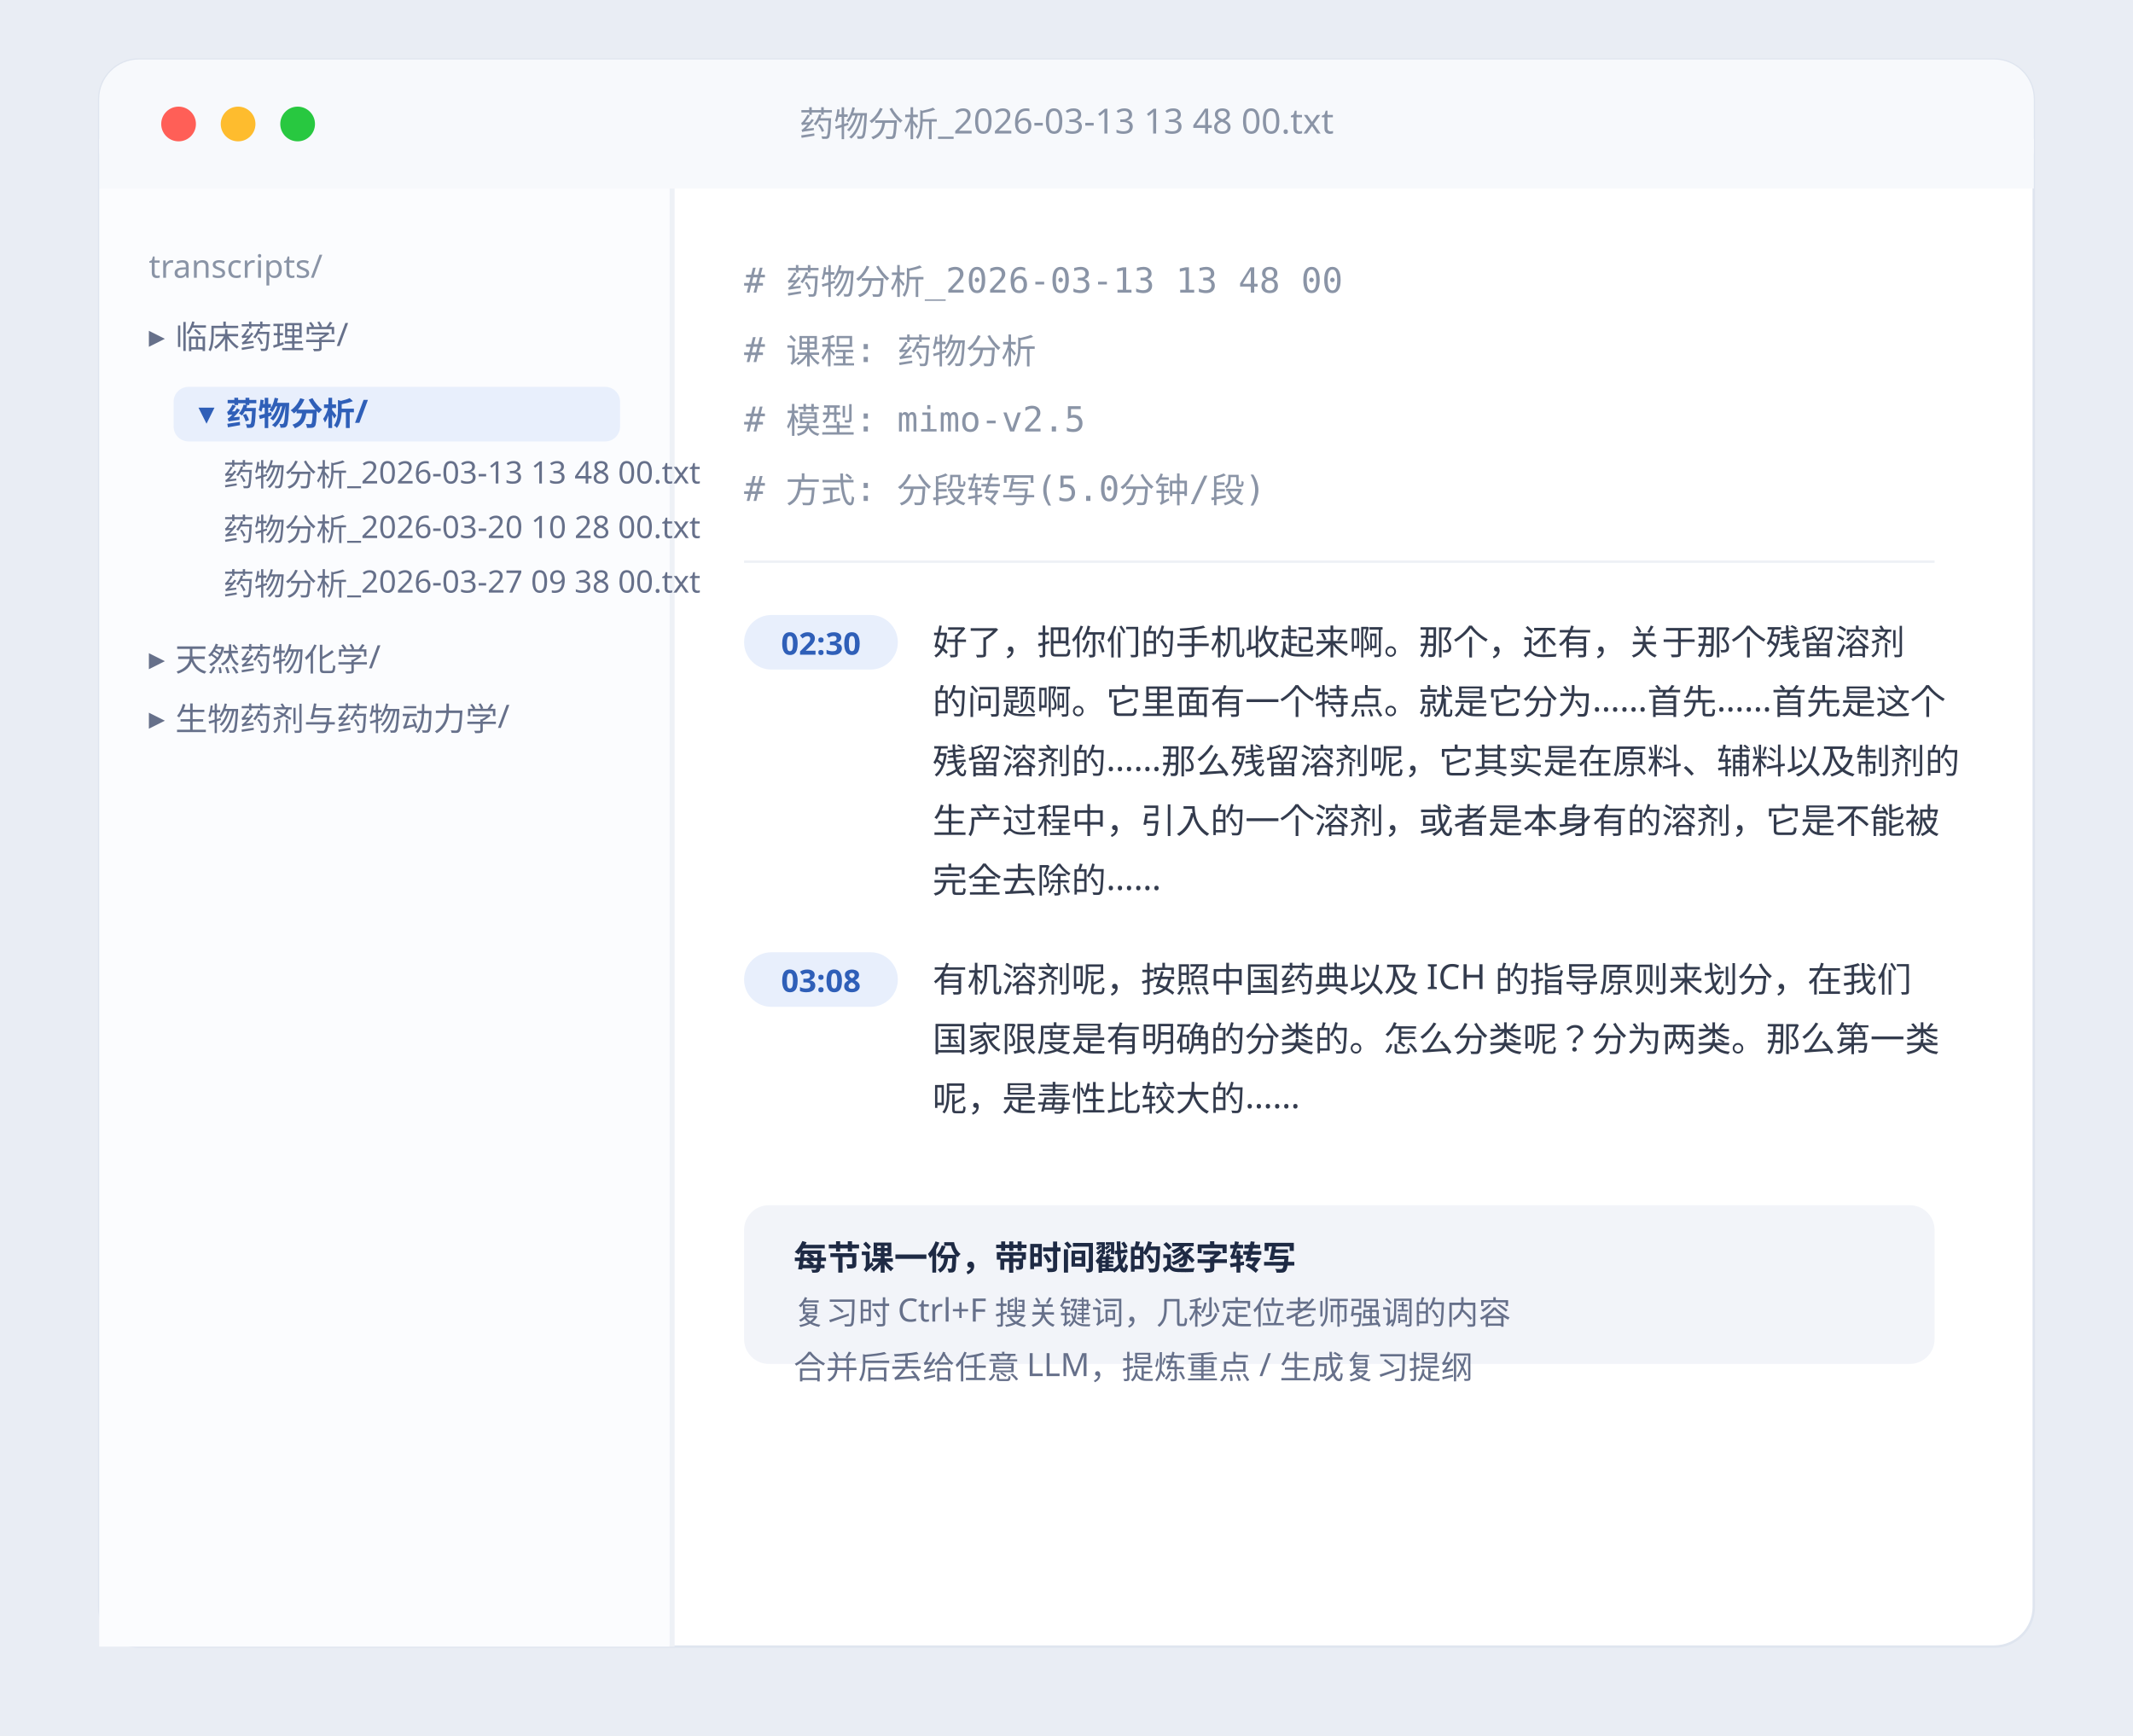
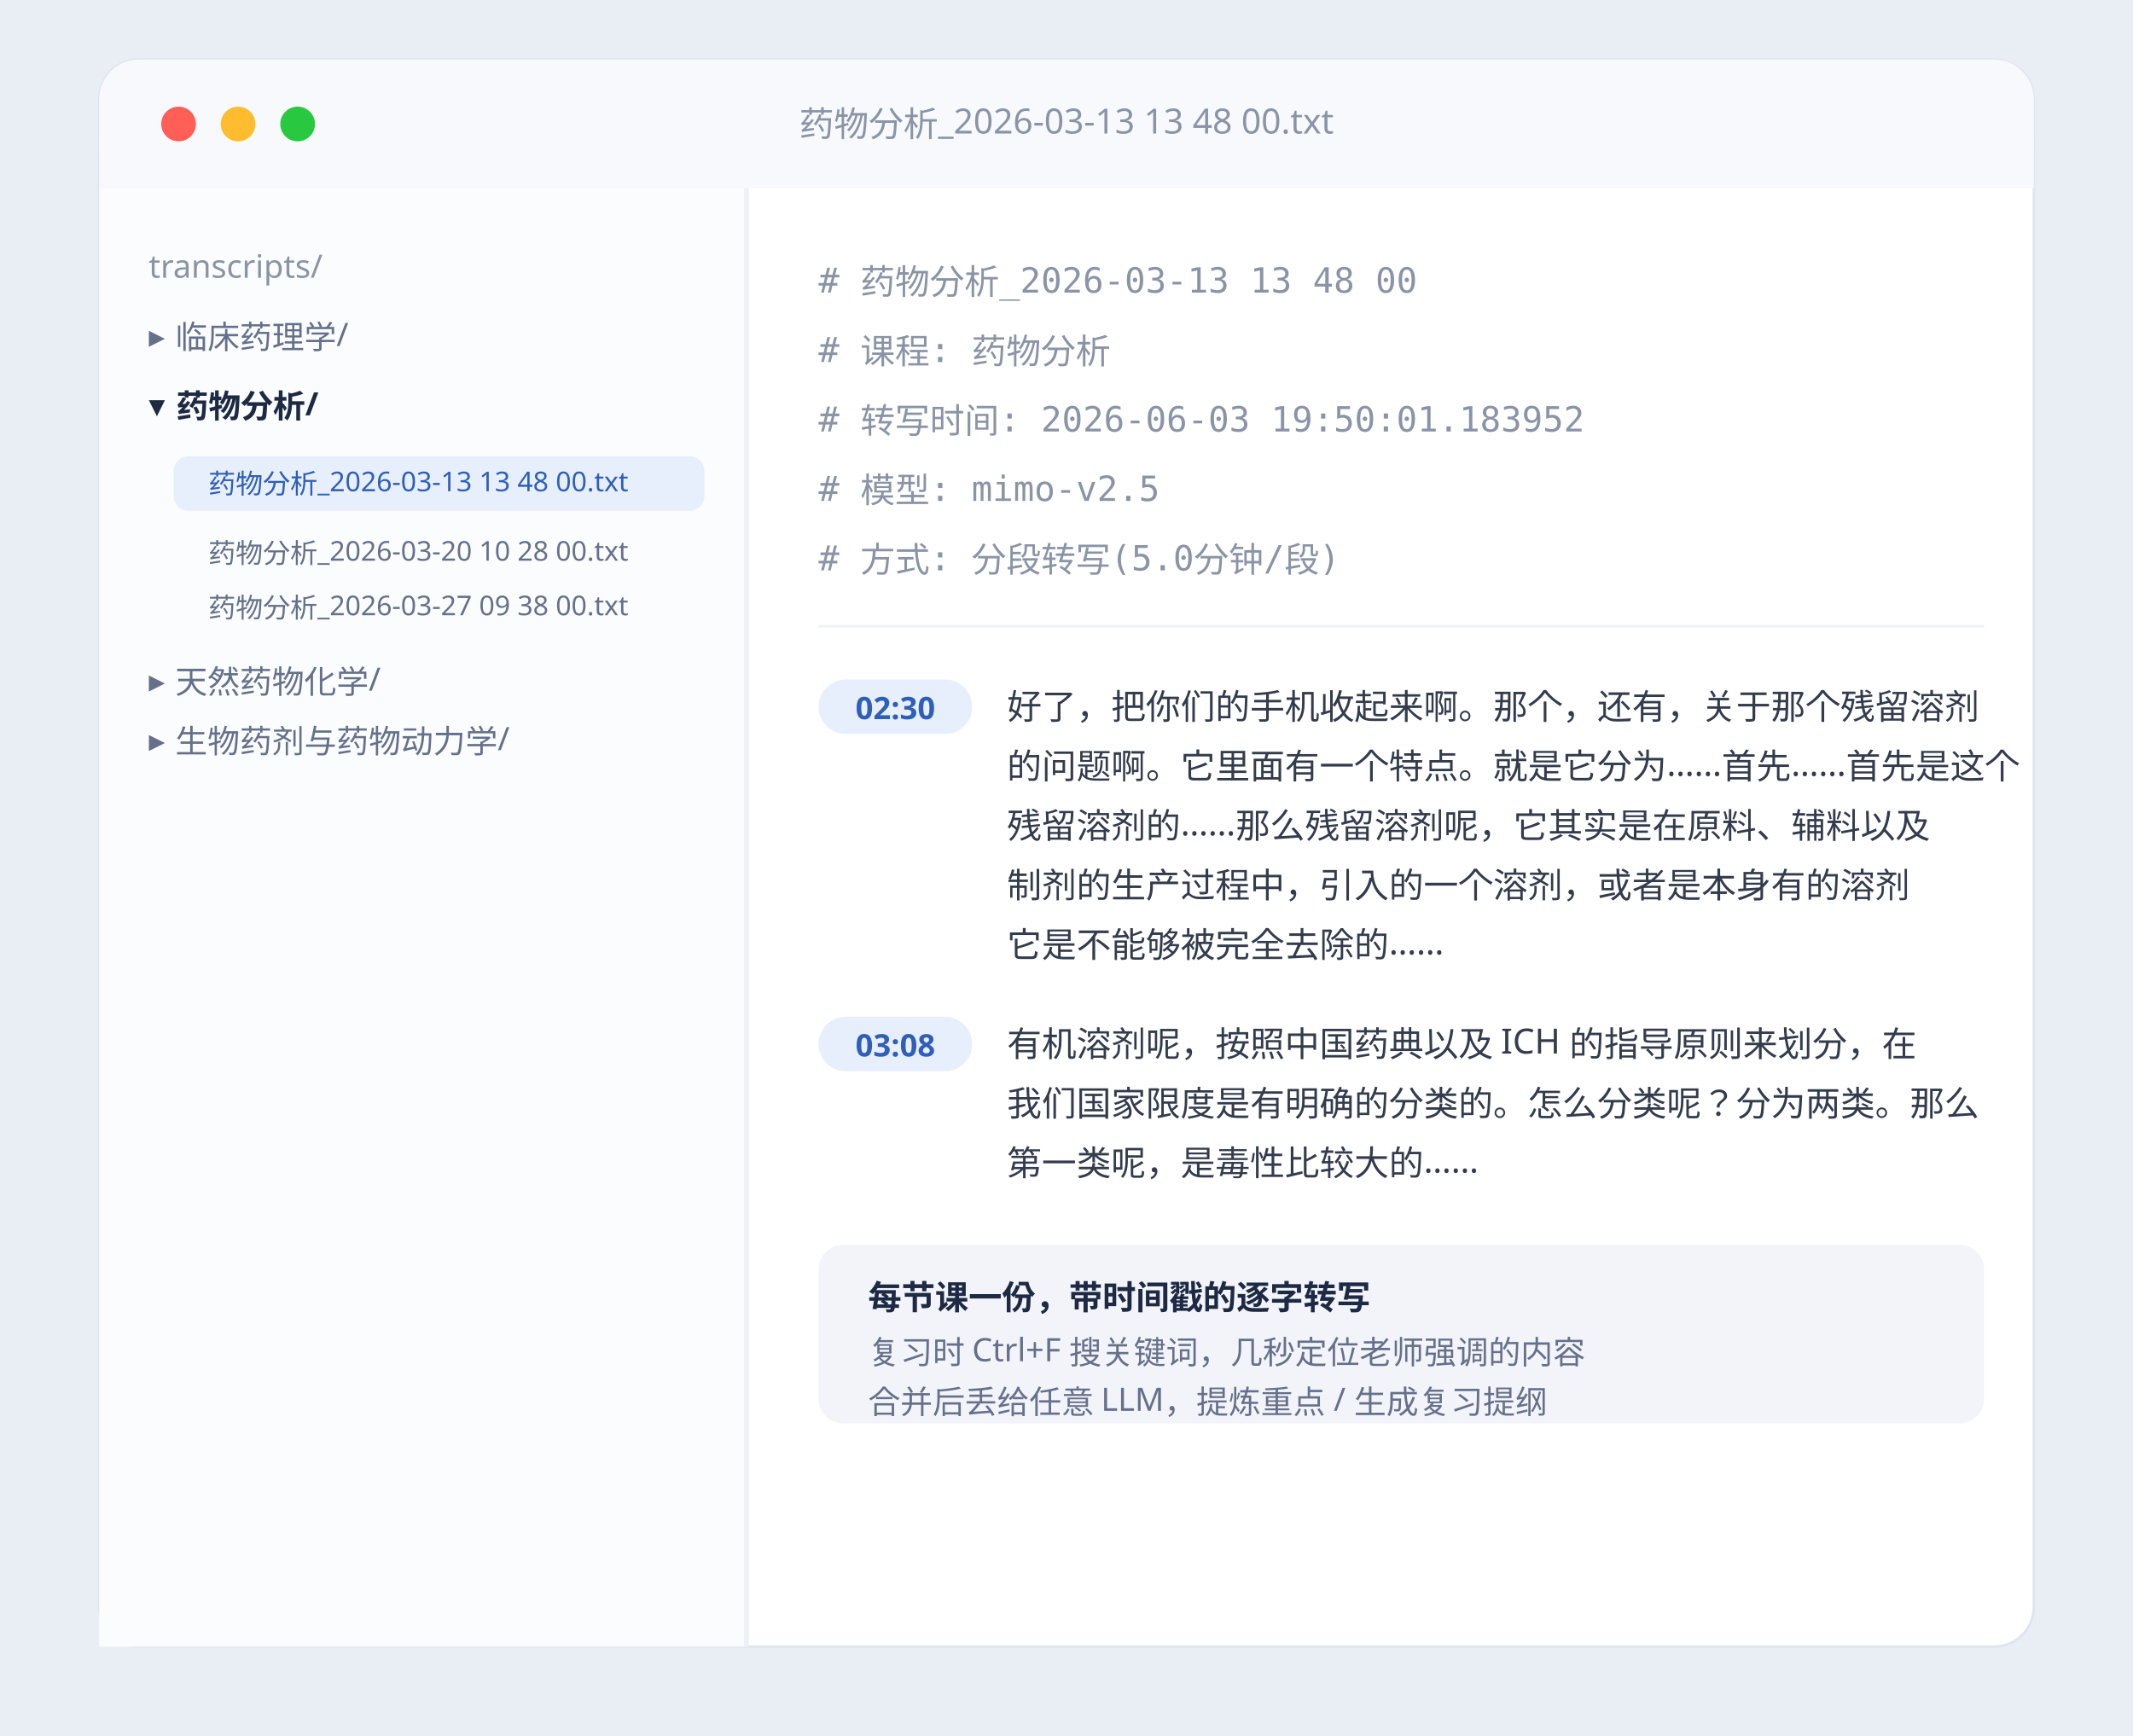
<svg xmlns="http://www.w3.org/2000/svg" width="860" height="700" viewBox="0 0 860 700" font-family="PingFang SC, Microsoft YaHei, sans-serif">
  <rect width="860" height="700" fill="#e9edf4" />
  <rect x="40" y="24" width="780" height="640" rx="16" fill="#ffffff" stroke="#dfe5ef" />
  <rect x="40" y="24" width="780" height="52" rx="16" fill="#f7f9fc" />
  <rect x="40" y="56" width="780" height="20" fill="#f7f9fc" />
  <circle cx="72" cy="50" r="7" fill="#ff5f57" />
  <circle cx="96" cy="50" r="7" fill="#febc2e" />
  <circle cx="120" cy="50" r="7" fill="#28c840" />
  <text x="430" y="55" font-size="14" fill="#8a94a6" text-anchor="middle">药物分析_2026-03-13 13 48 00.txt</text>
-   <rect x="40" y="76" width="230" height="588" fill="#fbfcfe" />
-   <rect x="270" y="76" width="2" height="588" fill="#eef1f6" />
+   <rect x="40" y="76" width="260" height="588" fill="#fbfcfe" />
+   <rect x="300" y="76" width="2" height="588" fill="#eef1f6" />
  <text x="60" y="112" font-size="13" fill="#8a94a6">transcripts/</text>
  <text x="60" y="140" font-size="13" fill="#66708a">▸ 临床药理学/</text>
-   <rect x="70" y="156" width="180" height="22" rx="6" fill="#e8effc" />
-   <text x="80" y="171" font-size="13" font-weight="600" fill="#2f5fb8">▾ 药物分析/</text>
-   <text x="90" y="196" font-size="12.5" fill="#66708a">药物分析_2026-03-13 13 48 00.txt</text>
-   <text x="90" y="218" font-size="12.5" fill="#66708a">药物分析_2026-03-20 10 28 00.txt</text>
-   <text x="90" y="240" font-size="12.5" fill="#66708a">药物分析_2026-03-27 09 38 00.txt</text>
-   <text x="60" y="270" font-size="13" fill="#66708a">▸ 天然药物化学/</text>
-   <text x="60" y="294" font-size="13" fill="#66708a">▸ 生物药剂与药物动力学/</text>
-   <text x="300" y="118" font-size="14" fill="#8a94a6" font-family="Consolas, monospace"># 药物分析_2026-03-13 13 48 00</text>
-   <text x="300" y="146" font-size="14" fill="#8a94a6" font-family="Consolas, monospace"># 课程: 药物分析</text>
-   <text x="300" y="174" font-size="14" fill="#8a94a6" font-family="Consolas, monospace"># 模型: mimo-v2.5</text>
-   <text x="300" y="202" font-size="14" fill="#8a94a6" font-family="Consolas, monospace"># 方式: 分段转写(5.0分钟/段)</text>
-   <rect x="300" y="226" width="480" height="1" fill="#eef1f6" />
-   <rect x="300" y="248" width="62" height="22" rx="11" fill="#e8effc" />
-   <text x="331" y="264" font-size="12.5" font-weight="700" fill="#2f5fb8" text-anchor="middle">02:30</text>
-   <text x="376" y="264" font-size="14" fill="#333b4d">好了，把你们的手机收起来啊。那个，还有，关于那个残留溶剂</text>
-   <text x="376" y="288" font-size="14" fill="#333b4d">的问题啊。它里面有一个特点。就是它分为……首先……首先是这个</text>
-   <text x="376" y="312" font-size="14" fill="#333b4d">残留溶剂的……那么残留溶剂呢，它其实是在原料、辅料以及制剂的</text>
-   <text x="376" y="336" font-size="14" fill="#333b4d">生产过程中，引入的一个溶剂，或者是本身有的溶剂，它是不能被</text>
-   <text x="376" y="360" font-size="14" fill="#333b4d">完全去除的……</text>
-   <rect x="300" y="384" width="62" height="22" rx="11" fill="#e8effc" />
-   <text x="331" y="400" font-size="12.5" font-weight="700" fill="#2f5fb8" text-anchor="middle">03:08</text>
-   <text x="376" y="400" font-size="14" fill="#333b4d">有机溶剂呢，按照中国药典以及 ICH 的指导原则来划分，在我们</text>
-   <text x="376" y="424" font-size="14" fill="#333b4d">国家限度是有明确的分类的。怎么分类呢？分为两类。那么第一类</text>
-   <text x="376" y="448" font-size="14" fill="#333b4d">呢，是毒性比较大的……</text>
-   <rect x="300" y="486" width="480" height="64" rx="10" fill="#f2f4f9" />
-   <text x="320" y="512" font-size="13.5" font-weight="600" fill="#1e2a44">每节课一份，带时间戳的逐字转写</text>
-   <text x="320" y="534" font-size="13" fill="#66708a">复习时 Ctrl+F 搜关键词，几秒定位老师强调的内容</text>
-   <text x="320" y="556" font-size="13" fill="#66708a">合并后丢给任意 LLM，提炼重点 / 生成复习提纲</text>
+   <text x="60" y="168" font-size="13" font-weight="600" fill="#1e2a44">▾ 药物分析/</text>
+   <rect x="70" y="184" width="214" height="22" rx="6" fill="#e8effc" />
+   <text x="84" y="199" font-size="11" fill="#2f5fb8">药物分析_2026-03-13 13 48 00.txt</text>
+   <text x="84" y="227" font-size="11" fill="#66708a">药物分析_2026-03-20 10 28 00.txt</text>
+   <text x="84" y="249" font-size="11" fill="#66708a">药物分析_2026-03-27 09 38 00.txt</text>
+   <text x="60" y="279" font-size="13" fill="#66708a">▸ 天然药物化学/</text>
+   <text x="60" y="303" font-size="13" fill="#66708a">▸ 生物药剂与药物动力学/</text>
+   <text x="330" y="118" font-size="14" fill="#8a94a6" font-family="Consolas, monospace"># 药物分析_2026-03-13 13 48 00</text>
+   <text x="330" y="146" font-size="14" fill="#8a94a6" font-family="Consolas, monospace"># 课程: 药物分析</text>
+   <text x="330" y="174" font-size="14" fill="#8a94a6" font-family="Consolas, monospace"># 转写时间: 2026-06-03 19:50:01.183952</text>
+   <text x="330" y="202" font-size="14" fill="#8a94a6" font-family="Consolas, monospace"># 模型: mimo-v2.5</text>
+   <text x="330" y="230" font-size="14" fill="#8a94a6" font-family="Consolas, monospace"># 方式: 分段转写(5.0分钟/段)</text>
+   <rect x="330" y="252" width="470" height="1" fill="#eef1f6" />
+   <rect x="330" y="274" width="62" height="22" rx="11" fill="#e8effc" />
+   <text x="361" y="290" font-size="12.5" font-weight="700" fill="#2f5fb8" text-anchor="middle">02:30</text>
+   <text x="406" y="290" font-size="14" fill="#333b4d">好了，把你们的手机收起来啊。那个，还有，关于那个残留溶剂</text>
+   <text x="406" y="314" font-size="14" fill="#333b4d">的问题啊。它里面有一个特点。就是它分为……首先……首先是这个</text>
+   <text x="406" y="338" font-size="14" fill="#333b4d">残留溶剂的……那么残留溶剂呢，它其实是在原料、辅料以及</text>
+   <text x="406" y="362" font-size="14" fill="#333b4d">制剂的生产过程中，引入的一个溶剂，或者是本身有的溶剂</text>
+   <text x="406" y="386" font-size="14" fill="#333b4d">它是不能够被完全去除的……</text>
+   <rect x="330" y="410" width="62" height="22" rx="11" fill="#e8effc" />
+   <text x="361" y="426" font-size="12.5" font-weight="700" fill="#2f5fb8" text-anchor="middle">03:08</text>
+   <text x="406" y="426" font-size="14" fill="#333b4d">有机溶剂呢，按照中国药典以及 ICH 的指导原则来划分，在</text>
+   <text x="406" y="450" font-size="14" fill="#333b4d">我们国家限度是有明确的分类的。怎么分类呢？分为两类。那么</text>
+   <text x="406" y="474" font-size="14" fill="#333b4d">第一类呢，是毒性比较大的……</text>
+   <rect x="330" y="502" width="470" height="72" rx="10" fill="#f2f4f9" />
+   <text x="350" y="528" font-size="13.5" font-weight="600" fill="#1e2a44">每节课一份，带时间戳的逐字转写</text>
+   <text x="350" y="550" font-size="13" fill="#66708a">复习时 Ctrl+F 搜关键词，几秒定位老师强调的内容</text>
+   <text x="350" y="570" font-size="13" fill="#66708a">合并后丢给任意 LLM，提炼重点 / 生成复习提纲</text>
</svg>
